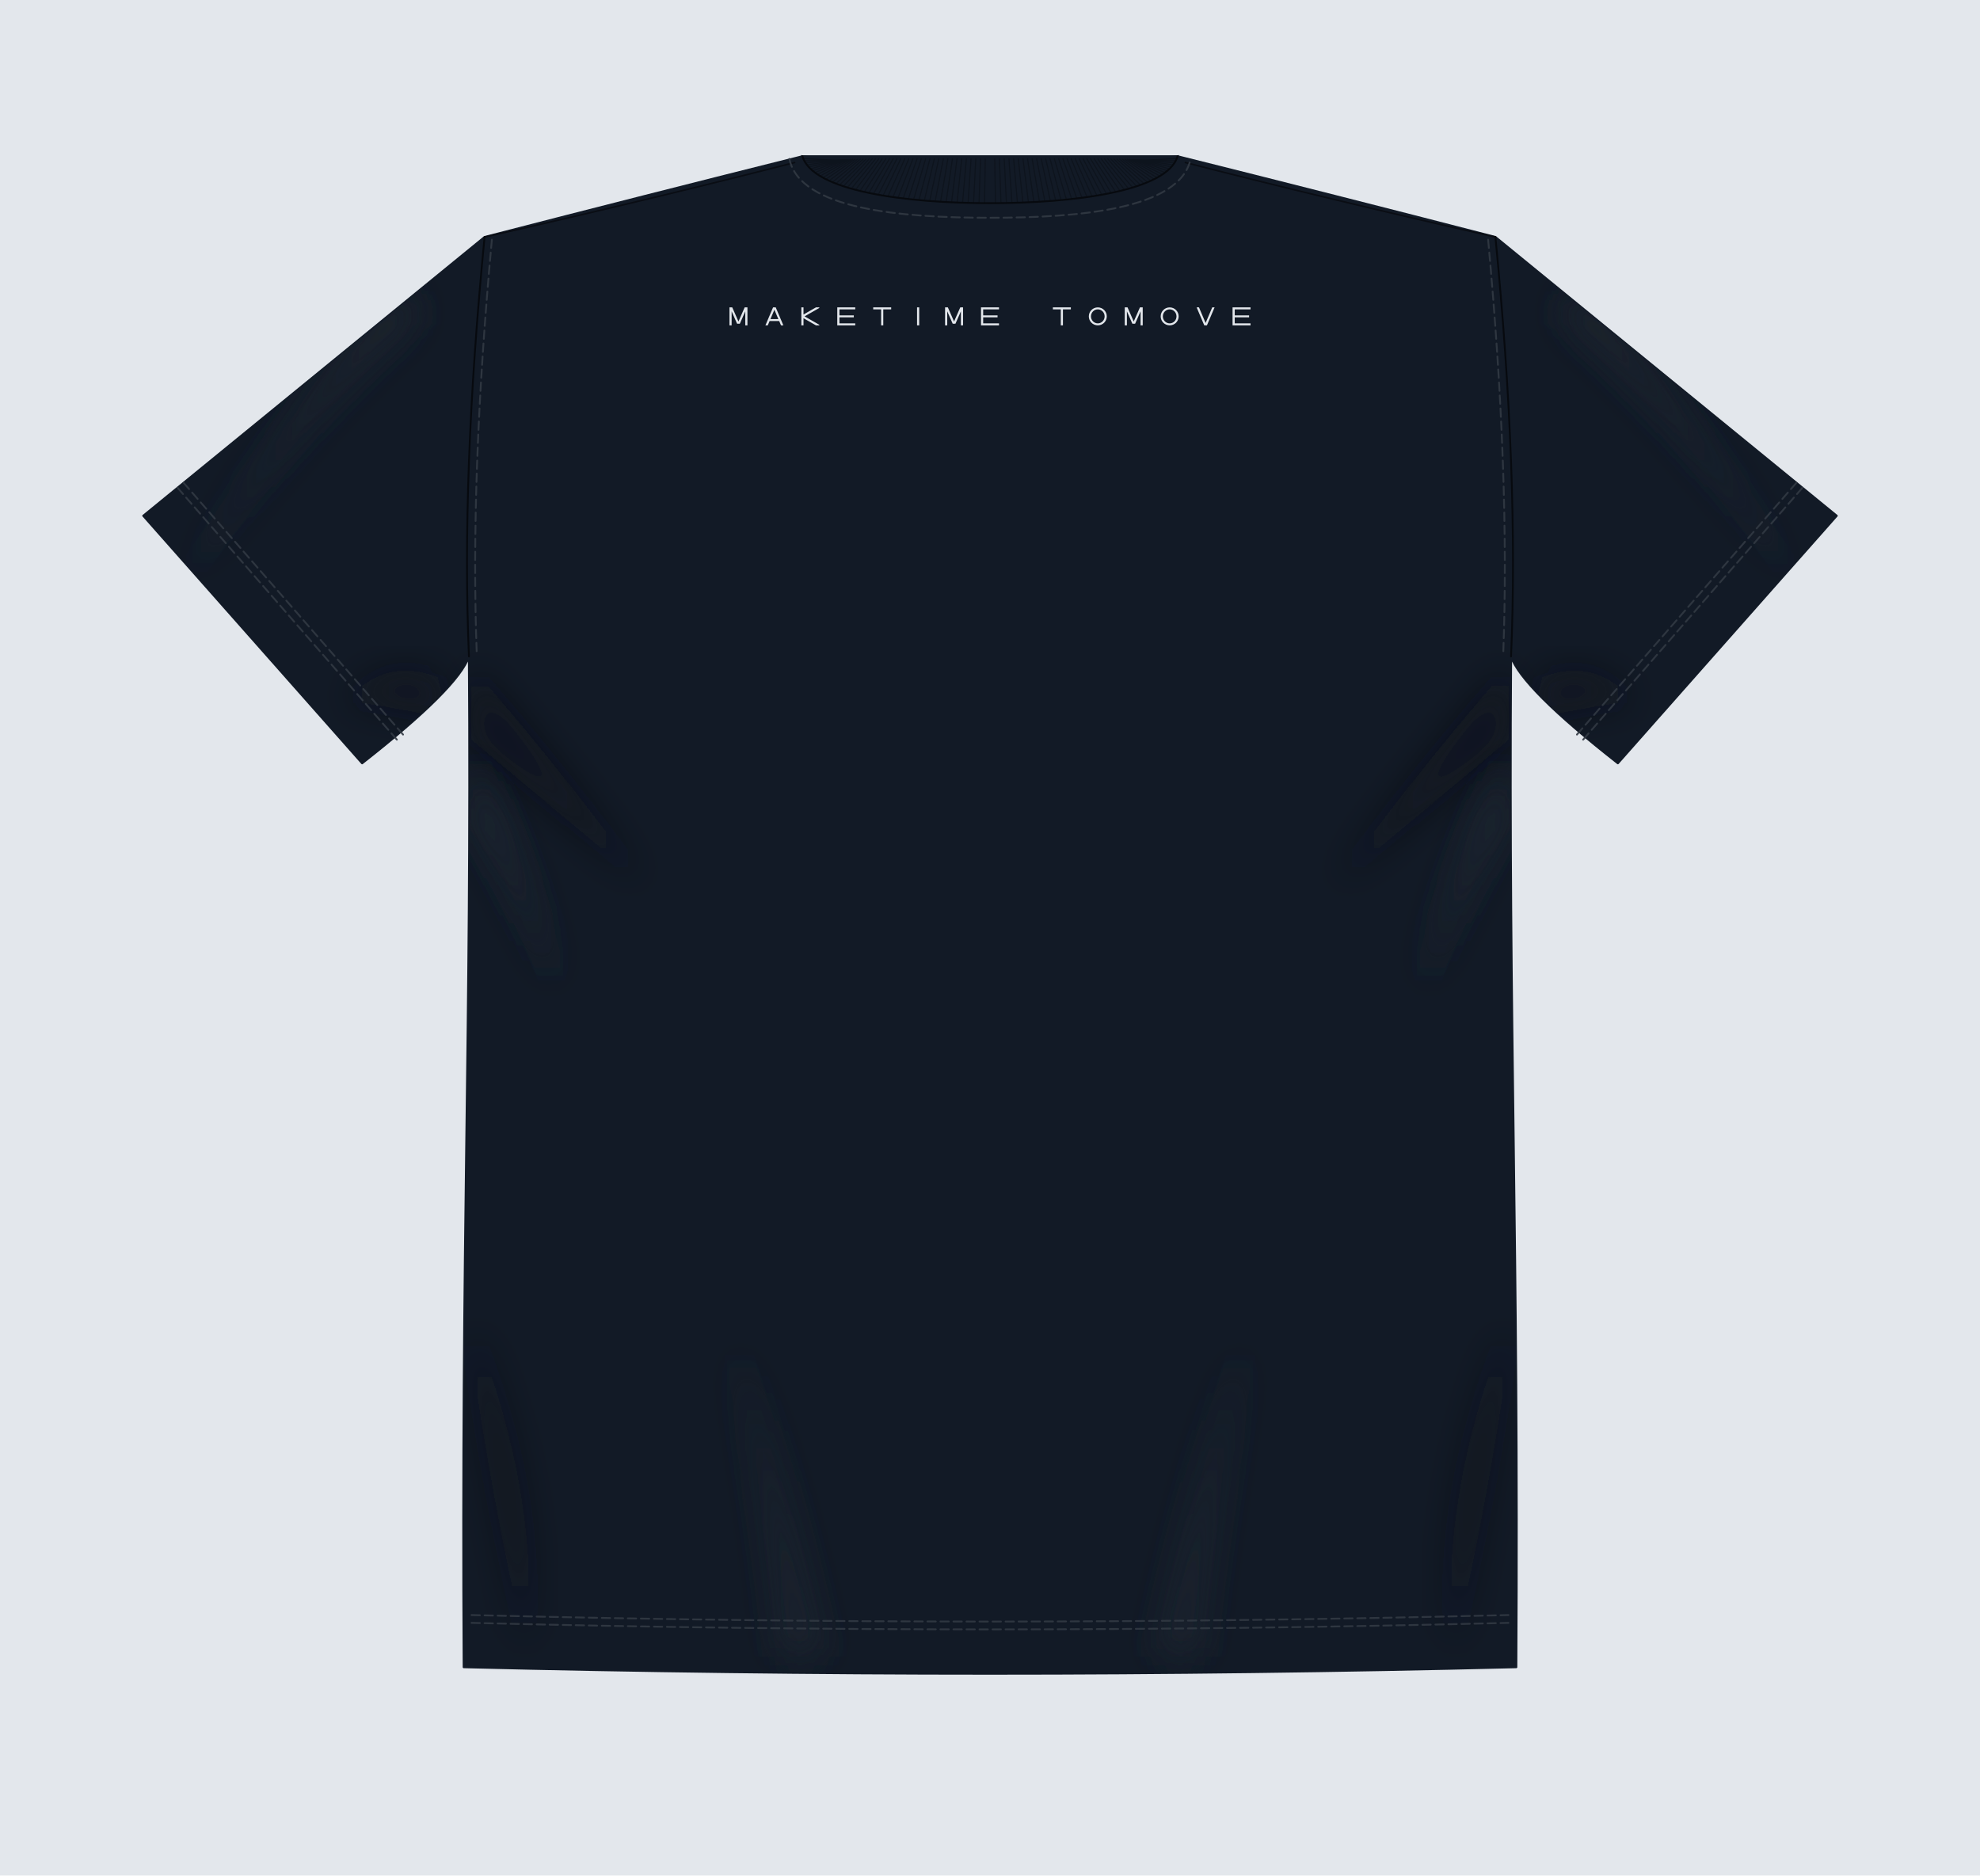
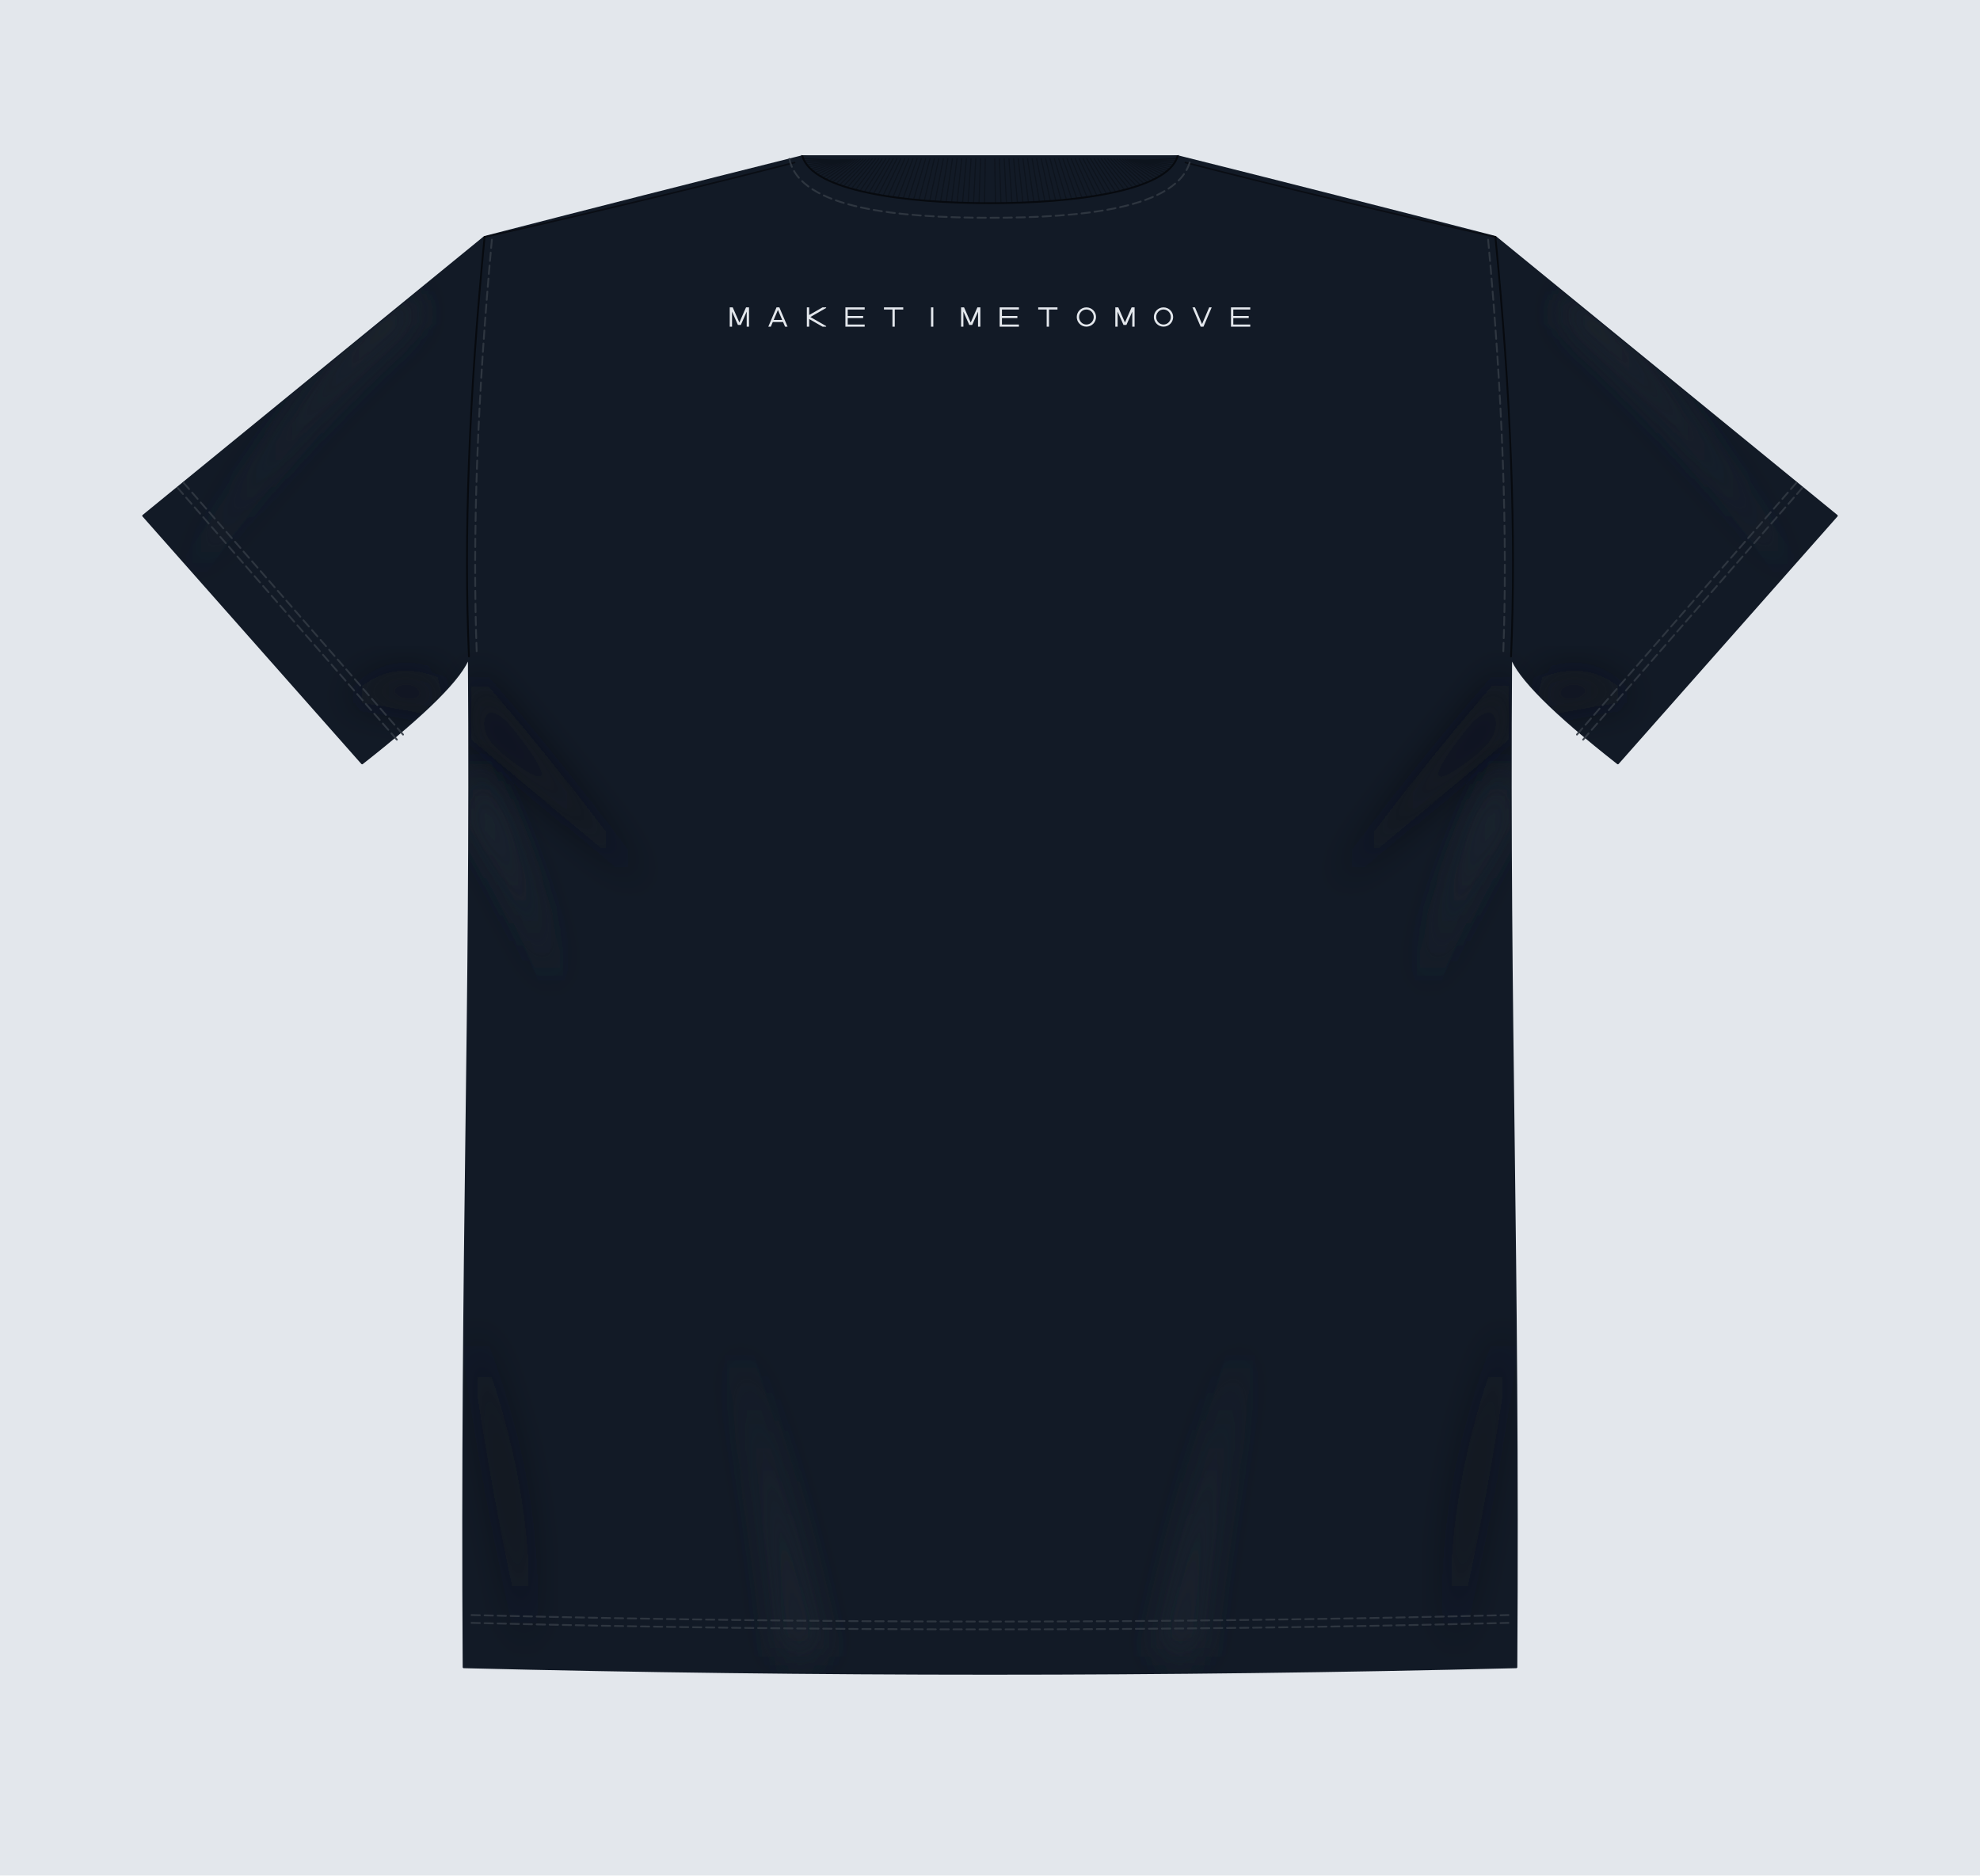
<svg xmlns="http://www.w3.org/2000/svg" viewBox="0 0 38.0 36.0" role="img" aria-label="MTTM mockup · tee · midnight · back">
  <defs>
    <filter id="soft" x="-50%" y="-50%" width="200%" height="200%">
      <feGaussianBlur stdDeviation="0.35" />
    </filter>
    <filter id="softer" x="-50%" y="-50%" width="200%" height="200%">
      <feGaussianBlur stdDeviation="0.18" />
    </filter>
  </defs>
  <rect width="38.0" height="36.0" fill="#E3E7EC" />
  <path d="M 15.4 3.0 Q 12.4 3.75 9.3 4.55 L 2.75 9.9 L 6.95 14.65 Q 8.8 13.2 9.0 12.6 C 9.05 19.6 8.85 24.0 8.9 32.0 Q 19.0 32.25 29.1 32.0 C 29.15 24.0 28.95 19.6 29.0 12.6 Q 29.2 13.2 31.05 14.65 L 35.25 9.9 L 28.7 4.55 Q 25.6 3.75 22.6 3.0 Z" fill="#121A26" stroke="#121A26" stroke-width="0.04" stroke-linejoin="round" />
  <clipPath id="teeclip">
    <path d="M 15.4 3.0 Q 12.4 3.75 9.3 4.55 L 2.75 9.9 L 6.95 14.65 Q 8.8 13.2 9.0 12.6 C 9.05 19.6 8.85 24.0 8.9 32.0 Q 19.0 32.25 29.1 32.0 C 29.15 24.0 28.95 19.6 29.0 12.6 Q 29.2 13.2 31.05 14.65 L 35.25 9.9 L 28.7 4.55 Q 25.6 3.75 22.6 3.0 Z" />
  </clipPath>
  <g clip-path="url(#teeclip)">
    <path d="M 9.05 12.8 Q 10.8 14.8 12.4 17.0 Q 10.6 15.5 9.05 14.2 Z" fill="#0A0E15" opacity="0.55" filter="url(#soft)" />
    <path d="M 9.1 14.5 Q 10.1 16.6 10.7 19.0 Q 9.8 17.0 9.05 15.8 Z" fill="#232A35" opacity="0.7" filter="url(#soft)" />
    <path d="M 9.1 25.5 Q 10.4 28.8 10.1 31.7 Q 9.4 28.6 9.05 26.0 Z" fill="#0A0E15" opacity="0.45" filter="url(#soft)" />
    <path d="M 15.8 31.8 Q 15.1 28.4 14.1 25.8 Q 14.7 28.8 15.0 31.8 Z" fill="#232A35" opacity="0.55" filter="url(#soft)" />
    <path d="M 8.0 6.15 Q 5.9 7.95 3.45 11.3 Q 6.1 7.05 7.8 5.45 Z" fill="#232A35" opacity="0.6" filter="url(#soft)" />
    <path d="M 8.4 13.0 Q 7.4 12.6 6.65 13.45 Q 7.7 13.6 8.6 13.8 Z" fill="#0A0E15" opacity="0.5" filter="url(#soft)" />
    <path d="M 28.95 12.8 Q 27.2 14.8 25.6 17.0 Q 27.4 15.5 28.95 14.2 Z" fill="#0A0E15" opacity="0.55" filter="url(#soft)" />
    <path d="M 28.9 14.5 Q 27.9 16.6 27.3 19.0 Q 28.2 17.0 28.95 15.8 Z" fill="#232A35" opacity="0.7" filter="url(#soft)" />
    <path d="M 28.9 25.5 Q 27.6 28.8 27.9 31.7 Q 28.6 28.6 28.95 26.0 Z" fill="#0A0E15" opacity="0.45" filter="url(#soft)" />
    <path d="M 22.2 31.8 Q 22.9 28.4 23.9 25.8 Q 23.3 28.8 23.0 31.8 Z" fill="#232A35" opacity="0.55" filter="url(#soft)" />
    <path d="M 30.0 6.15 Q 32.1 7.95 34.55 11.3 Q 31.9 7.05 30.2 5.45 Z" fill="#232A35" opacity="0.6" filter="url(#soft)" />
    <path d="M 29.6 13.0 Q 30.6 12.6 31.35 13.45 Q 30.3 13.6 29.4 13.8 Z" fill="#0A0E15" opacity="0.5" filter="url(#soft)" />
  </g>
  <path d="M 15.25 3.12 Q 12.4 3.85 9.3 4.55" fill="none" stroke="#070A0F" stroke-width="0.03" stroke-linecap="round" stroke-linejoin="round" opacity="0.8" />
  <path d="M 9.3 4.55 Q 8.85 9.15 9.0 12.6" fill="none" stroke="#070A0F" stroke-width="0.035" stroke-linecap="round" stroke-linejoin="round" opacity="1.0" />
  <path d="M 9.44 4.6 Q 9.02 9.15 9.15 12.55" fill="none" stroke="#313842" stroke-width="0.035" stroke-dasharray="0.16 0.09" stroke-linecap="round" opacity="0.9" />
  <path d="M 3.408 9.362 L 7.621 14.202" fill="none" stroke="#313842" stroke-width="0.035" stroke-dasharray="0.16 0.09" stroke-linecap="round" opacity="0.9" />
  <path d="M 3.524 9.267 L 7.74 14.105" fill="none" stroke="#313842" stroke-width="0.035" stroke-dasharray="0.16 0.09" stroke-linecap="round" opacity="0.9" />
  <path d="M 22.75 3.12 Q 25.6 3.85 28.7 4.55" fill="none" stroke="#070A0F" stroke-width="0.03" stroke-linecap="round" stroke-linejoin="round" opacity="0.8" />
  <path d="M 28.7 4.55 Q 29.15 9.15 29.0 12.6" fill="none" stroke="#070A0F" stroke-width="0.035" stroke-linecap="round" stroke-linejoin="round" opacity="1.0" />
  <path d="M 28.56 4.6 Q 28.98 9.15 28.85 12.55" fill="none" stroke="#313842" stroke-width="0.035" stroke-dasharray="0.16 0.09" stroke-linecap="round" opacity="0.9" />
  <path d="M 34.592 9.362 L 30.379 14.202" fill="none" stroke="#313842" stroke-width="0.035" stroke-dasharray="0.16 0.09" stroke-linecap="round" opacity="0.9" />
  <path d="M 34.476 9.267 L 30.26 14.105" fill="none" stroke="#313842" stroke-width="0.035" stroke-dasharray="0.16 0.09" stroke-linecap="round" opacity="0.9" />
  <path d="M 9.05 31.15 Q 19.0 31.4 28.95 31.15" fill="none" stroke="#313842" stroke-width="0.035" stroke-dasharray="0.16 0.09" stroke-linecap="round" opacity="0.9" />
  <path d="M 9.05 31.0 Q 19.0 31.25 28.95 31.0" fill="none" stroke="#313842" stroke-width="0.035" stroke-dasharray="0.16 0.09" stroke-linecap="round" opacity="0.9" />
  <path d="M 15.4 3.0 C 15.6 3.675 17.4 3.9 19.0 3.9 C 20.6 3.9 22.4 3.675 22.6 3.0 L 21.962 3.08 C 21.762 3.038 20.4 3.05 19.0 3.05 C 17.6 3.05 16.238 3.038 16.038 3.08 Z" fill="#121A26" stroke="#121A26" stroke-width="0.04" />
  <path d="M 22.585 3.043 L 21.948 3.077 M 15.415 3.043 L 16.052 3.077 M 22.565 3.086 L 21.930 3.075 M 15.435 3.086 L 16.070 3.075 M 22.541 3.126 L 21.909 3.072 M 15.459 3.126 L 16.091 3.072 M 22.513 3.166 L 21.885 3.070 M 15.487 3.166 L 16.115 3.070 M 22.480 3.204 L 21.858 3.068 M 15.520 3.204 L 16.142 3.068 M 22.444 3.242 L 21.827 3.066 M 15.556 3.242 L 16.173 3.066 M 22.404 3.278 L 21.794 3.064 M 15.596 3.278 L 16.206 3.064 M 22.360 3.313 L 21.759 3.062 M 15.640 3.313 L 16.241 3.062 M 22.312 3.346 L 21.720 3.061 M 15.688 3.346 L 16.280 3.061 M 22.261 3.379 L 21.679 3.059 M 15.739 3.379 L 16.321 3.059 M 22.207 3.410 L 21.635 3.058 M 15.793 3.410 L 16.365 3.058 M 22.149 3.440 L 21.589 3.057 M 15.851 3.440 L 16.411 3.057 M 22.088 3.470 L 21.540 3.056 M 15.912 3.470 L 16.460 3.056 M 22.024 3.498 L 21.489 3.055 M 15.976 3.498 L 16.511 3.055 M 21.956 3.525 L 21.435 3.054 M 16.044 3.525 L 16.565 3.054 M 21.886 3.550 L 21.379 3.053 M 16.114 3.550 L 16.621 3.053 M 21.814 3.575 L 21.321 3.052 M 16.186 3.575 L 16.679 3.052 M 21.738 3.599 L 21.261 3.051 M 16.262 3.599 L 16.739 3.051 M 21.660 3.622 L 21.199 3.051 M 16.340 3.622 L 16.801 3.051 M 21.580 3.644 L 21.135 3.050 M 16.420 3.644 L 16.865 3.050 M 21.497 3.665 L 21.069 3.050 M 16.503 3.665 L 16.931 3.050 M 21.412 3.684 L 21.001 3.049 M 16.588 3.684 L 16.999 3.049 M 21.325 3.703 L 20.931 3.049 M 16.675 3.703 L 17.069 3.049 M 21.236 3.721 L 20.860 3.049 M 16.764 3.721 L 17.140 3.049 M 21.145 3.738 L 20.787 3.049 M 16.855 3.738 L 17.213 3.049 M 21.052 3.754 L 20.712 3.048 M 16.948 3.754 L 17.288 3.048 M 20.958 3.769 L 20.636 3.048 M 17.042 3.769 L 17.364 3.048 M 20.862 3.783 L 20.559 3.048 M 17.138 3.783 L 17.441 3.048 M 20.765 3.796 L 20.480 3.048 M 17.235 3.796 L 17.520 3.048 M 20.666 3.809 L 20.400 3.048 M 17.334 3.809 L 17.600 3.048 M 20.567 3.820 L 20.319 3.048 M 17.433 3.820 L 17.681 3.048 M 20.466 3.831 L 20.236 3.048 M 17.534 3.831 L 17.764 3.048 M 20.364 3.841 L 20.153 3.049 M 17.636 3.841 L 17.847 3.049 M 20.261 3.850 L 20.068 3.049 M 17.739 3.850 L 17.932 3.049 M 20.158 3.858 L 19.983 3.049 M 17.842 3.858 L 18.017 3.049 M 20.053 3.866 L 19.896 3.049 M 17.947 3.866 L 18.104 3.049 M 19.949 3.872 L 19.809 3.049 M 18.051 3.872 L 18.191 3.049 M 19.843 3.878 L 19.721 3.049 M 18.157 3.878 L 18.279 3.049 M 19.738 3.884 L 19.633 3.049 M 18.262 3.884 L 18.367 3.049 M 19.632 3.888 L 19.543 3.050 M 18.368 3.888 L 18.457 3.050 M 19.527 3.892 L 19.454 3.050 M 18.473 3.892 L 18.546 3.050 M 19.421 3.895 L 19.364 3.050 M 18.579 3.895 L 18.636 3.050 M 19.315 3.897 L 19.273 3.050 M 18.685 3.897 L 18.727 3.050 M 19.210 3.899 L 19.182 3.050 M 18.790 3.899 L 18.818 3.050 M 19.105 3.900 L 19.091 3.050 M 18.895 3.900 L 18.909 3.050" fill="none" stroke="#0A0E15" stroke-width="0.022" stroke-linecap="round" stroke-linejoin="round" opacity="0.55" />
  <path d="M 15.4 3.0 C 15.6 3.675 17.4 3.9 19.0 3.9 C 20.6 3.9 22.4 3.675 22.6 3.0" fill="none" stroke="#070A0F" stroke-width="0.035" stroke-linecap="round" stroke-linejoin="round" opacity="1.0" />
  <path d="M 15.15 3.05 C 15.35 4.02 17.3 4.18 19.0 4.18 C 20.7 4.18 22.65 4.02 22.85 3.05" fill="none" stroke="#313842" stroke-width="0.035" stroke-dasharray="0.16 0.09" stroke-linecap="round" opacity="0.9" />
-   <svg x="14" y="5.9" width="10" height="0.345" viewBox="-50 0 2900 100" role="img" aria-label="Make Time To Move">
-     <path fill="#E3E7EC" d="M-50 100H-38V21.93L-7.61 91H7.61L38 21.93V100H50V0H34.54L0 78.5L-34.54 0H-50Z M192.58 0 150.08 100H163.12L173.32 76H226.68L236.88 100H249.92L207.42 0ZM177.99 65 200 13.22 222.01 65H177.99Z M350 100H362V60.34L431.32 100H450V96.86L368.08 50L450 3.14V0H431.32L362 39.66V0H350Z M550 100H650V89H562V55.5H642V44.5H562V11H650V0H550Z M750 11H794V100H806V11H850V0H750Z M994 100H1006V0H994Z M1150 100H1162V21.93L1192.39 91H1207.61L1238 21.93V100H1250V0H1234.54L1200 78.5L1165.46 0H1150Z M1350 100H1450V89H1362V55.5H1442V44.5H1362V11H1450V0H1350Z M1750 11H1794V100H1806V11H1850V0H1750Z M2000 100C2027.61 100 2050 77.61 2050 50C2050 22.39 2027.61 0 2000 0C1972.39 0 1950 22.39 1950 50C1950 77.61 1972.39 100 2000 100ZM2000 89C1979.01 89 1962 71.54 1962 50C1962 28.46 1979.01 11 2000 11C2020.99 11 2038 28.46 2038 50C2038 71.54 2020.99 89 2000 89Z M2150 100H2162V21.93L2192.39 91H2207.61L2238 21.93V100H2250V0H2234.54L2200 78.5L2165.46 0H2150Z M2400 100C2427.61 100 2450 77.61 2450 50C2450 22.39 2427.61 0 2400 0C2372.39 0 2350 22.39 2350 50C2350 77.61 2372.39 100 2400 100ZM2400 89C2379.01 89 2362 71.54 2362 50C2362 28.46 2379.01 11 2400 11C2420.99 11 2438 28.46 2438 50C2438 71.54 2420.99 89 2400 89Z M2636.88 0 2600 86.78 2563.12 0H2550.08L2592.58 100H2607.42L2649.92 0H2636.88Z M2750 100H2850V89H2762V55.5H2842V44.5H2762V11H2850V0H2750Z" />
+   <svg x="14" y="5.9" width="10" height="0.37" viewBox="-50 0 2700 100" role="img" aria-label="Make Time To Move">
+     <path fill="#E3E7EC" d="M-50 100H-38V21.93L-7.61 91H7.61L38 21.93V100H50V0H34.54L0 78.5L-34.54 0H-50Z M192.58 0 150.08 100H163.12L173.32 76H226.68L236.88 100H249.92L207.42 0ZM177.99 65 200 13.22 222.01 65H177.99Z M350 100H362V60.34L431.32 100H450V96.86L368.08 50L450 3.14V0H431.32L362 39.66V0H350Z M550 100H650V89H562V55.5H642V44.5H562V11H650V0H550Z M750 11H794V100H806V11H850V0H750Z M994 100H1006V0H994Z M1150 100H1162V21.93L1192.39 91H1207.61L1238 21.93V100H1250V0H1234.54L1200 78.5L1165.46 0H1150Z M1350 100H1450V89H1362V55.5H1442V44.5H1362V11H1450V0H1350Z M1550 11H1594V100H1606V11H1650V0H1550Z M1800 100C1827.61 100 1850 77.61 1850 50C1850 22.39 1827.61 0 1800 0C1772.39 0 1750 22.39 1750 50C1750 77.61 1772.39 100 1800 100ZM1800 89C1779.01 89 1762 71.54 1762 50C1762 28.46 1779.01 11 1800 11C1820.99 11 1838 28.46 1838 50C1838 71.54 1820.99 89 1800 89Z M1950 100H1962V21.93L1992.39 91H2007.61L2038 21.93V100H2050V0H2034.54L2000 78.5L1965.46 0H1950Z M2200 100C2227.61 100 2250 77.61 2250 50C2250 22.39 2227.61 0 2200 0C2172.39 0 2150 22.39 2150 50C2150 77.61 2172.39 100 2200 100ZM2200 89C2179.01 89 2162 71.54 2162 50C2162 28.46 2179.01 11 2200 11C2220.99 11 2238 28.46 2238 50C2238 71.54 2220.99 89 2200 89Z M2436.88 0 2400 86.78 2363.12 0H2350.08L2392.58 100H2407.42L2449.92 0H2436.88Z M2550 100H2650V89H2562V55.5H2642V44.5H2562V11H2650V0H2550Z" />
  </svg>
</svg>
